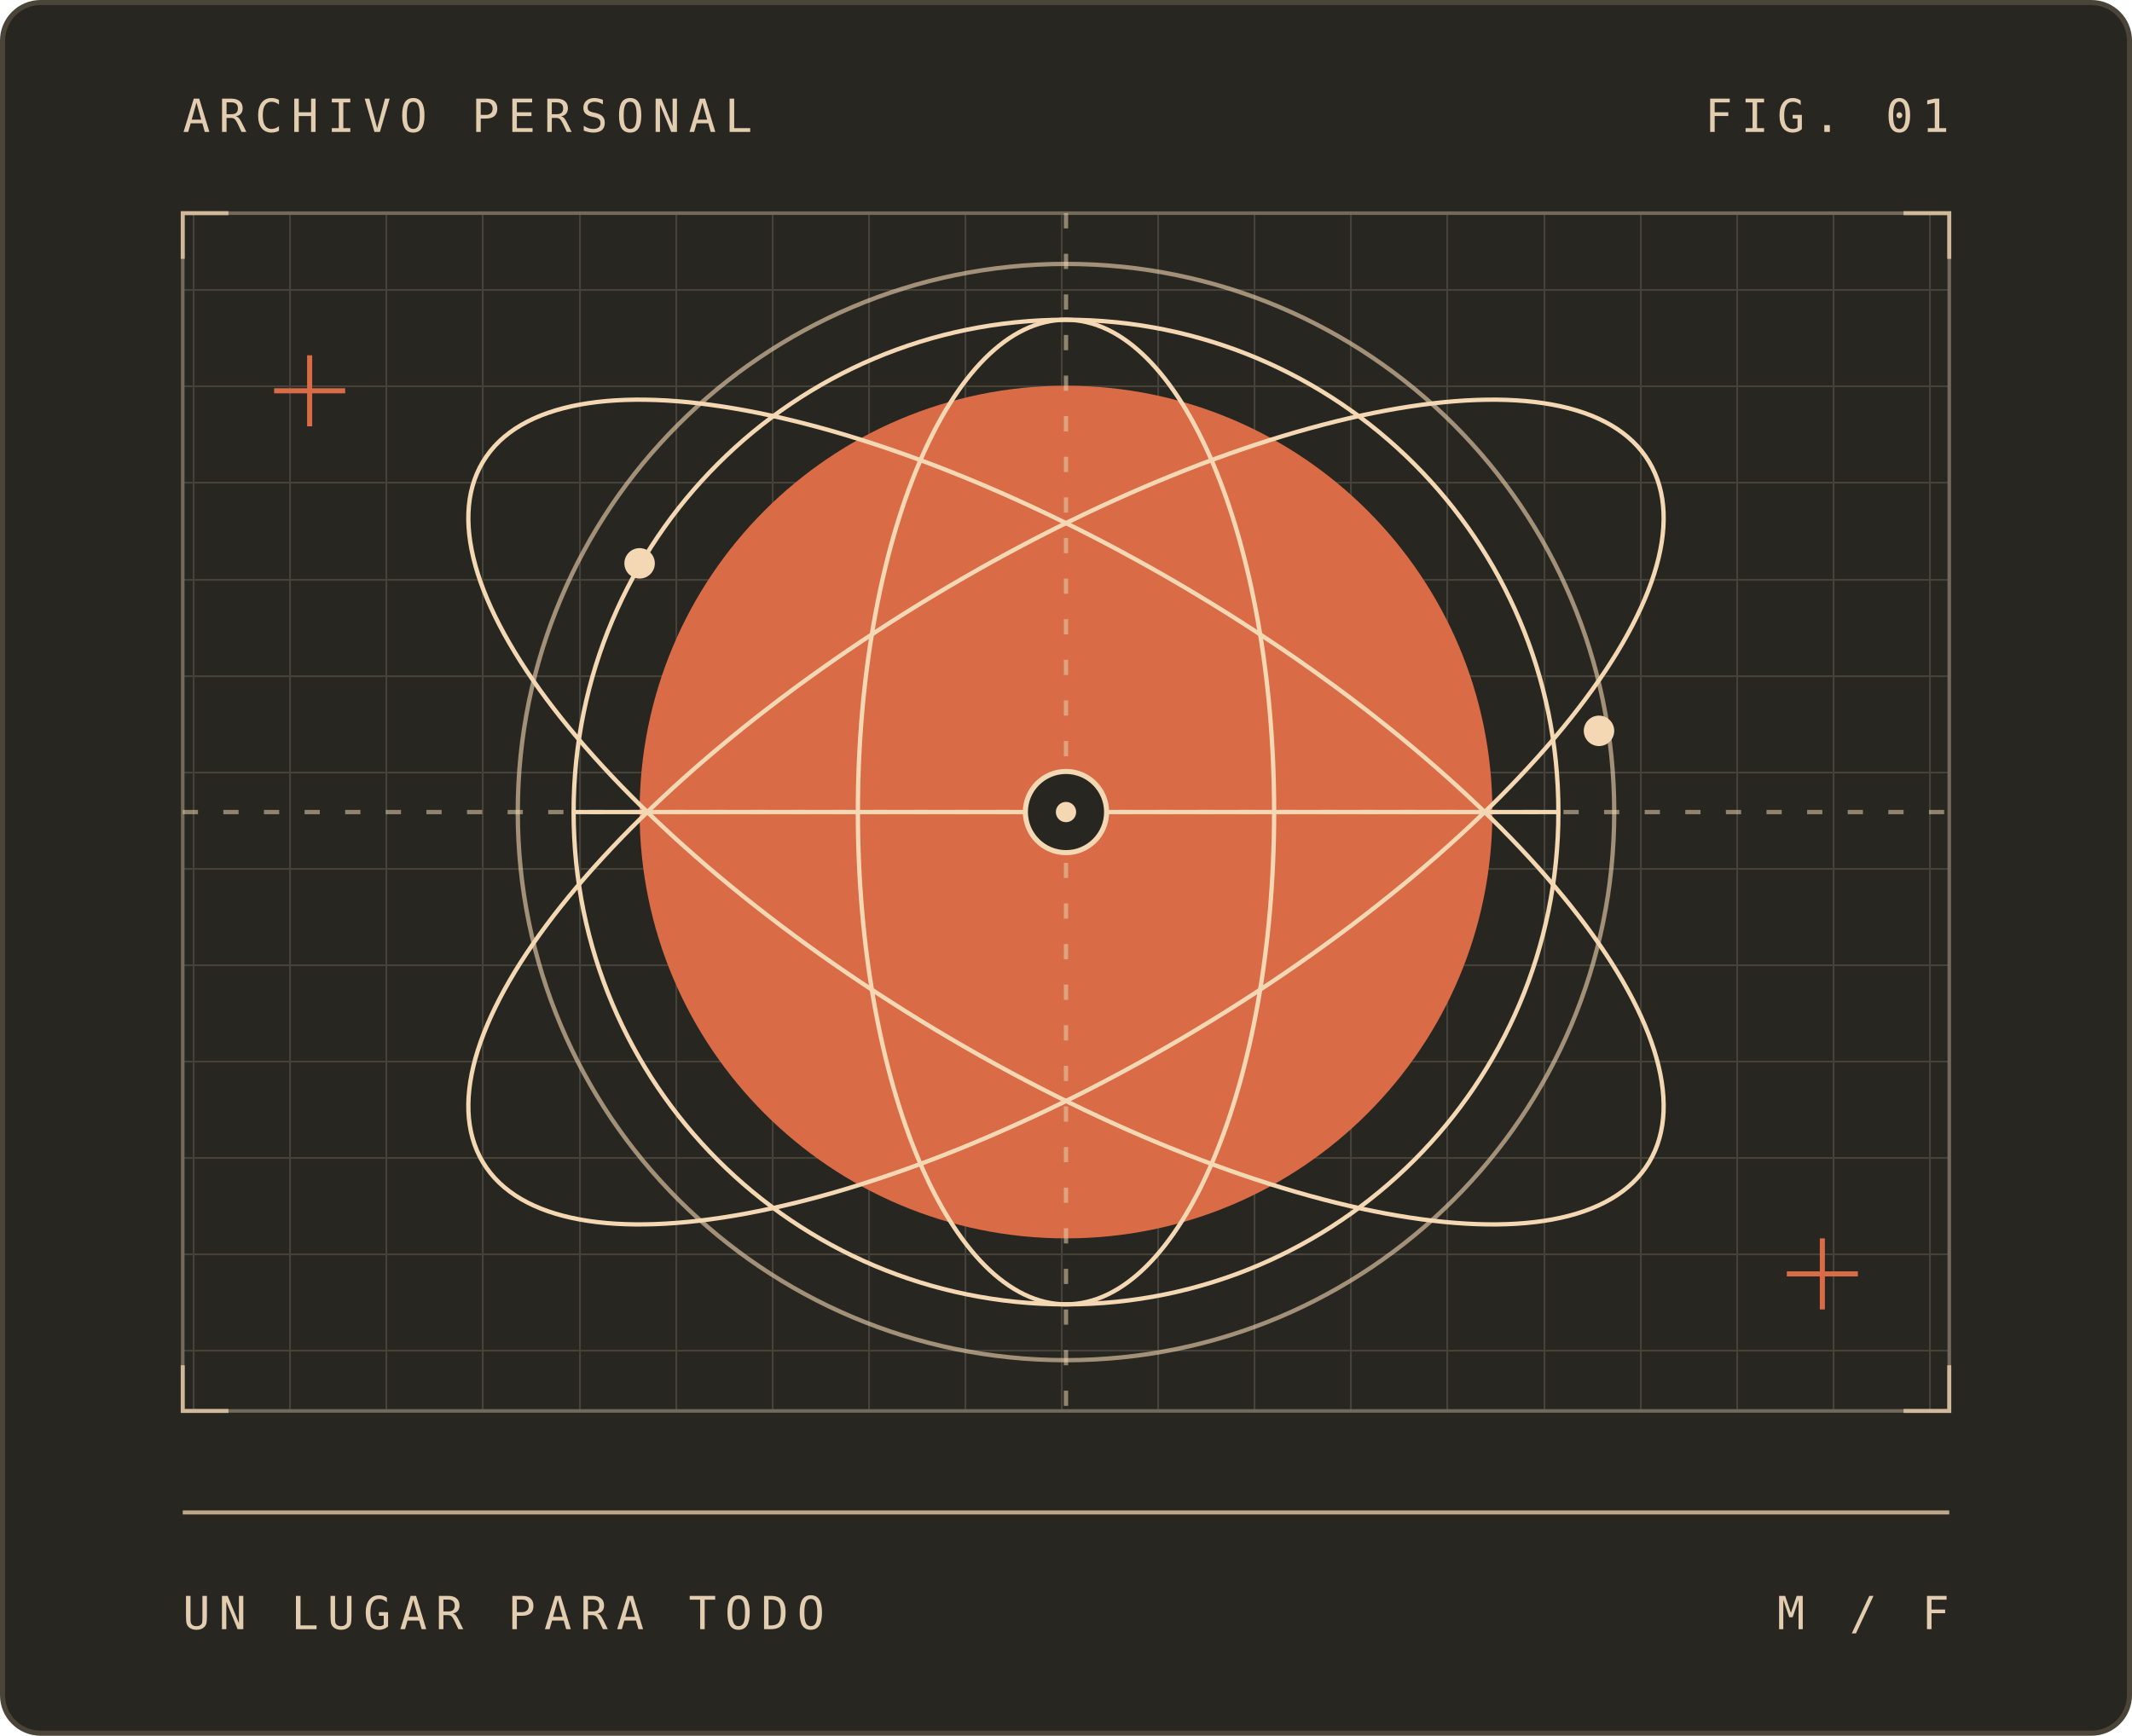
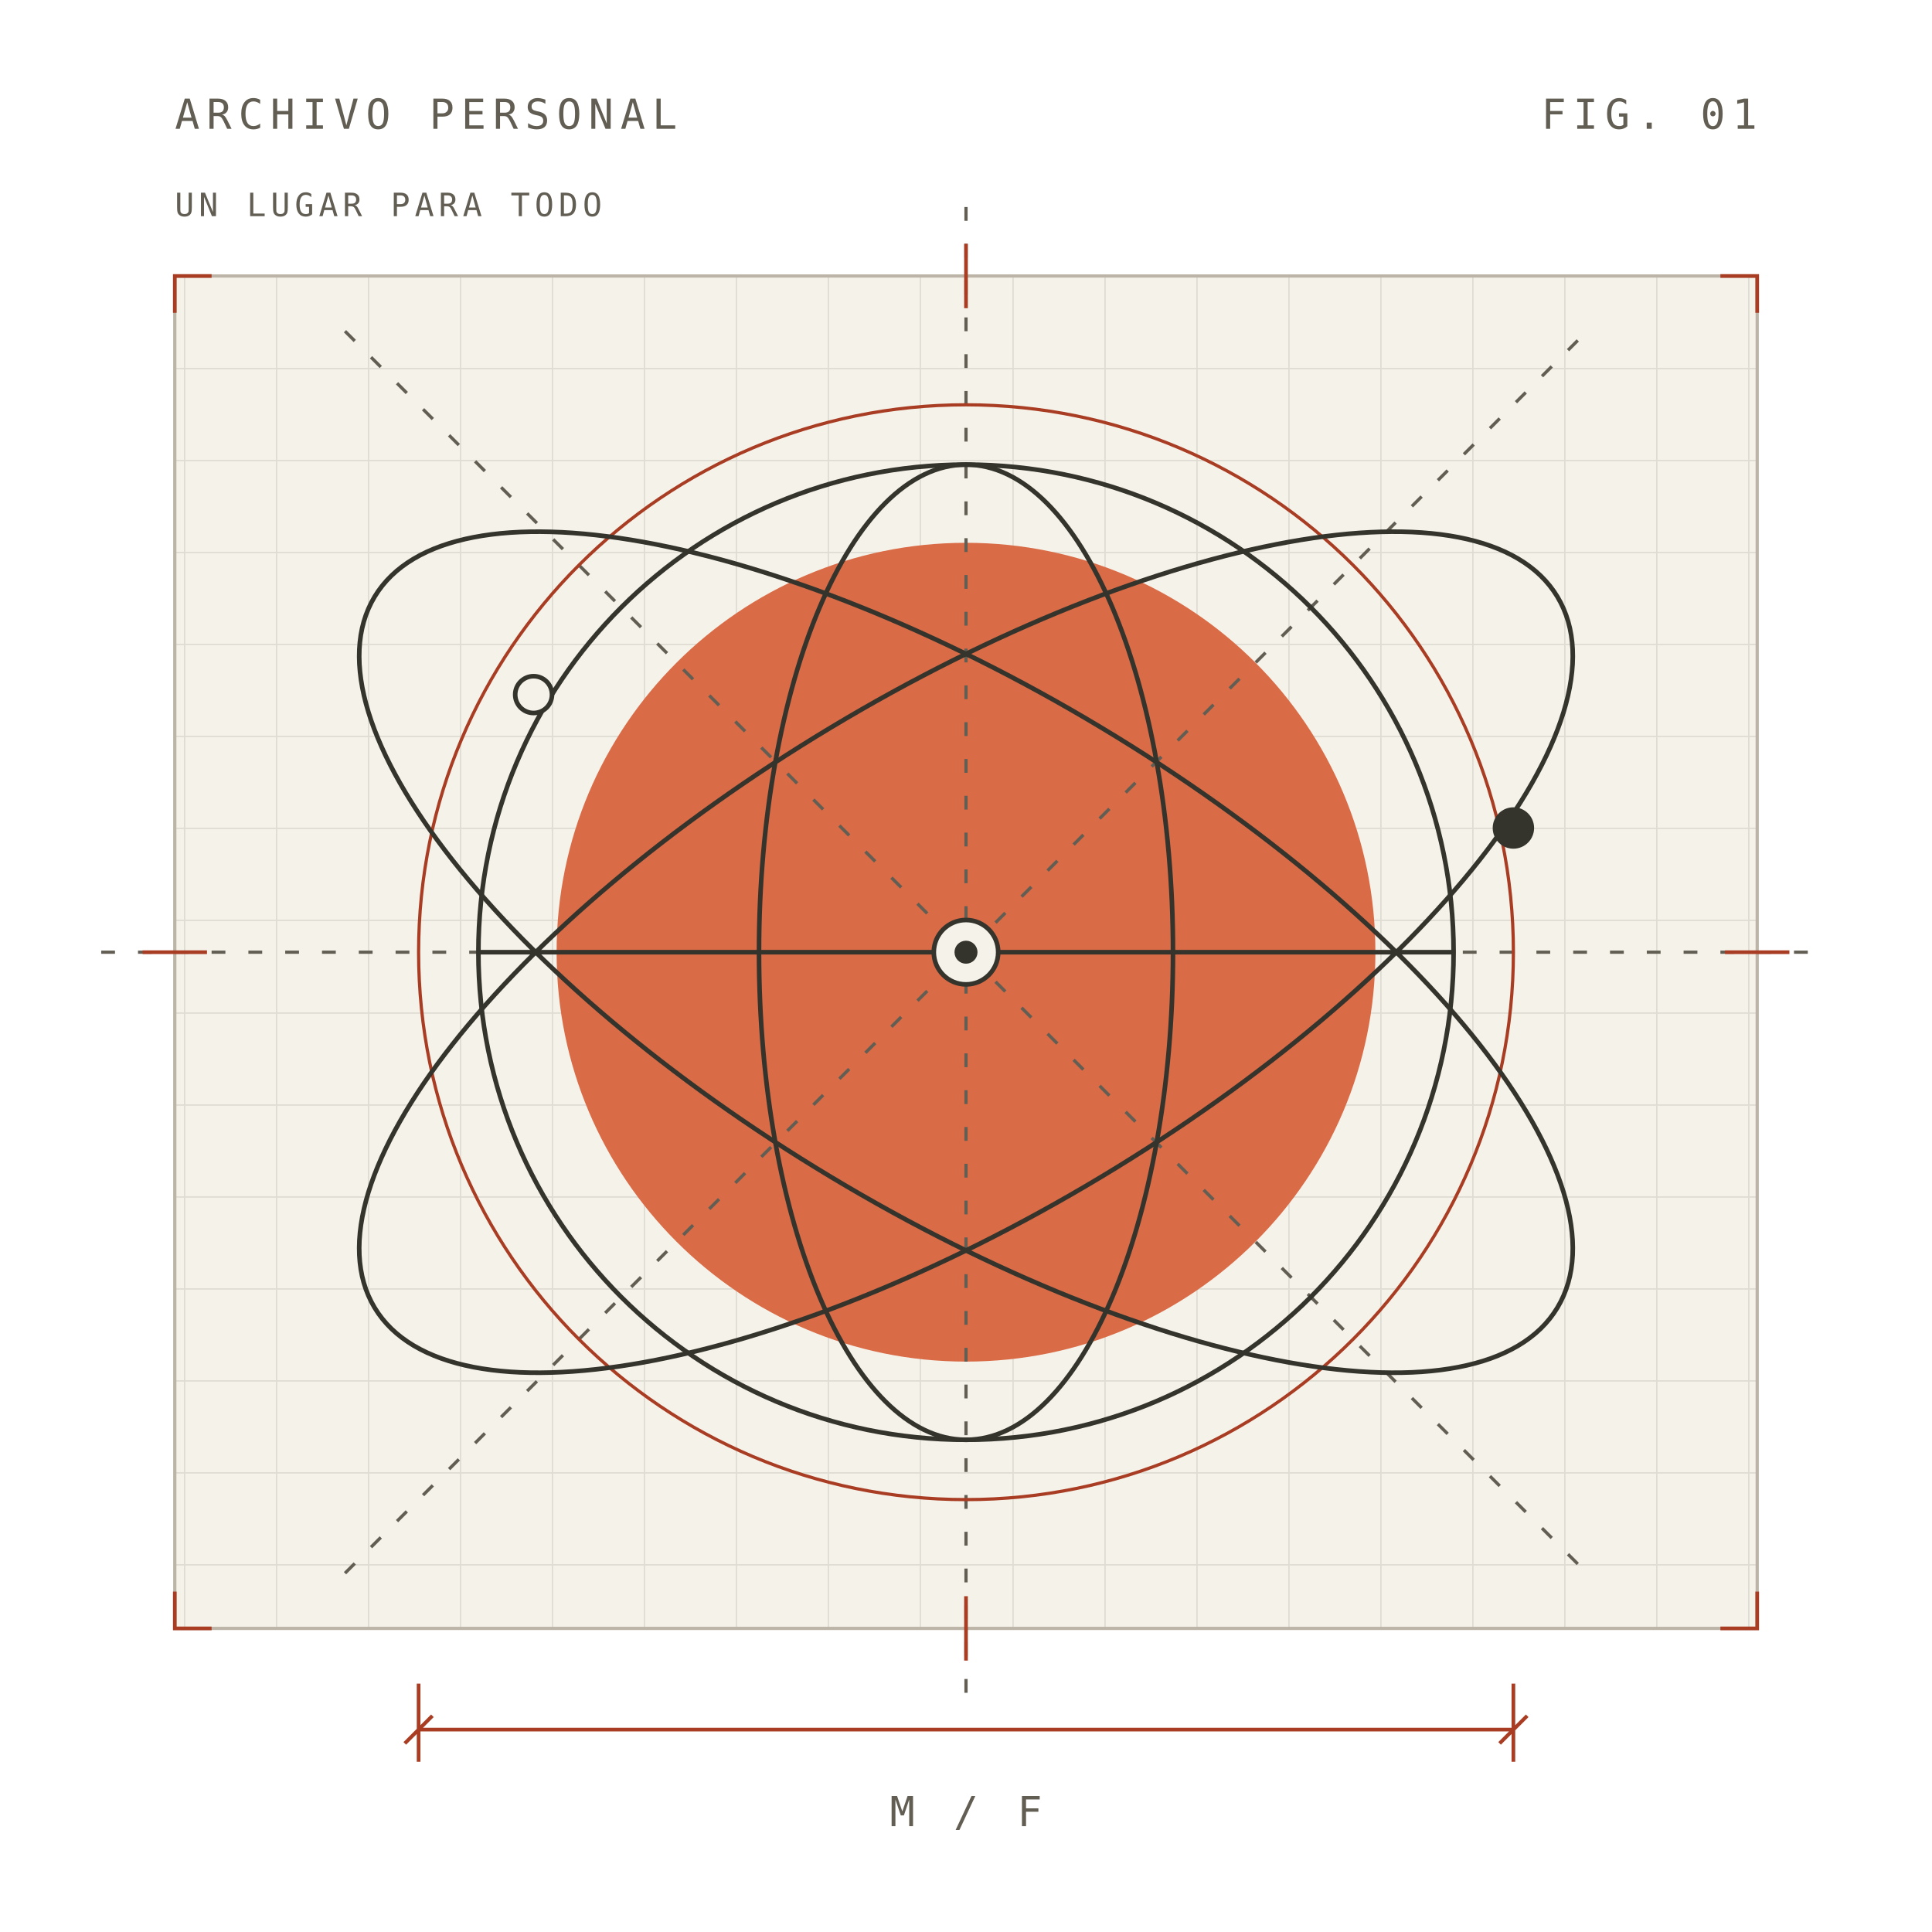
- <svg xmlns="http://www.w3.org/2000/svg" width="420" height="342" viewBox="0 0 420 342" fill="none">
+ <svg xmlns="http://www.w3.org/2000/svg" width="420" height="420" viewBox="0 0 420 420" fill="none">
  <defs>
-     <pattern id="grid" width="19" height="19" patternUnits="userSpaceOnUse">
-       <path d="M19 0H0V19" stroke="#756c5d" stroke-opacity=".4" stroke-width=".7" />
+     <pattern id="grid" width="20" height="20" patternUnits="userSpaceOnUse">
+       <path d="M20 0H0V20" stroke="#625e53" stroke-opacity=".15" stroke-width=".6" />
    </pattern>
-     <clipPath id="plot">
-       <path d="M36 42h348v236H36z" />
-     </clipPath>
  </defs>
-   <rect x=".5" y=".5" width="419" height="341" rx="7.5" fill="#272621" stroke="#4b4438" />
-   <path d="M36 42h348v236H36z" fill="url(#grid)" stroke="#736a5b" stroke-width=".7" />
-   <g clip-path="url(#plot)">
-     <circle cx="210" cy="160" r="84" fill="#d96b47" />
-     <path d="M36 160h348M210 42v236" stroke="#e1cfac" stroke-opacity=".56" stroke-width=".85" stroke-dasharray="3 5" />
-     <g stroke="#f4d8b3" stroke-width=".85">
-       <circle cx="210" cy="160" r="97" />
-       <circle cx="210" cy="160" r="108" stroke-opacity=".6" />
-       <ellipse cx="210" cy="160" rx="134" ry="50" transform="rotate(-31 210 160)" />
-       <ellipse cx="210" cy="160" rx="134" ry="50" transform="rotate(31 210 160)" />
-       <ellipse cx="210" cy="160" rx="41" ry="97" />
-       <path d="M113 160h194" />
-     </g>
-     <circle cx="210" cy="160" r="8" fill="#272621" stroke="#f4d8b3" />
-     <circle cx="210" cy="160" r="2" fill="#f4d8b3" />
-     <circle cx="315" cy="144" r="3" fill="#f4d8b3" />
-     <circle cx="126" cy="111" r="3" fill="#f4d8b3" />
-     <path d="M61 70v14m-7-7h14m291 167v14m-7-7h14" stroke="#d96b47" />
+   <path d="M38 60h344v294H38z" fill="#f5f2ea" />
+   <path d="M38 60h344v294H38z" fill="url(#grid)" stroke="#bcb5a7" stroke-width=".7" />
+   <circle cx="210" cy="207" r="89" fill="#d96b47" />
+   <g stroke="#625e53" stroke-width=".7" stroke-dasharray="3 5">
+     <path d="M22 207h376M210 45v323M75 72l270 270M75 342 345 72" />
  </g>
-   <path d="M36 51v-9h9m330 0h9v9M36 269v9h9m330 0h9v-9M36 298h348" stroke="#f4d8b3" stroke-opacity=".72" stroke-width=".8" />
-   <g fill="#e2cdb0" font-family="monospace" font-size="9" letter-spacing="1.7">
-     <text x="36" y="26">ARCHIVO PERSONAL</text>
-     <text x="384" y="26" text-anchor="end">FIG. 01</text>
-     <text x="36" y="321">UN LUGAR PARA TODO</text>
-     <text x="384" y="321" text-anchor="end">M / F</text>
+   <g stroke="#34342c" stroke-width="1">
+     <circle cx="210" cy="207" r="106" />
+     <circle cx="210" cy="207" r="119" stroke="#a93d23" stroke-width=".7" />
+     <ellipse cx="210" cy="207" rx="150" ry="57" transform="rotate(-31 210 207)" />
+     <ellipse cx="210" cy="207" rx="150" ry="57" transform="rotate(31 210 207)" />
+     <ellipse cx="210" cy="207" rx="45" ry="106" />
+     <path d="M104 207h212" />
+     <circle cx="210" cy="207" r="7" fill="#f5f2ea" />
+     <circle cx="210" cy="207" r="2" fill="#34342c" />
+     <circle cx="329" cy="180" r="4" fill="#34342c" />
+     <circle cx="116" cy="151" r="4" fill="#f5f2ea" />
+   </g>
+   <g stroke="#a93d23" stroke-width=".8">
+     <path d="M38 68v-8h8m328 0h8v8M38 346v8h8m328 0h8v-8M31 207h14m330 0h14M210 53v14m0 280v14" />
+     <path d="M91 366v17m238-17v17M91 376h238m-241 3 6-6m232 6 6-6" />
+   </g>
+   <g fill="#625e53" font-family="monospace" font-size="9" letter-spacing="1.5">
+     <text x="38" y="28">ARCHIVO PERSONAL</text>
+     <text x="382" y="28" text-anchor="end">FIG. 01</text>
+     <text x="38" y="47" font-size="7" letter-spacing="1">UN LUGAR PARA TODO</text>
+     <text x="210" y="397" text-anchor="middle">M / F</text>
  </g>
</svg>
